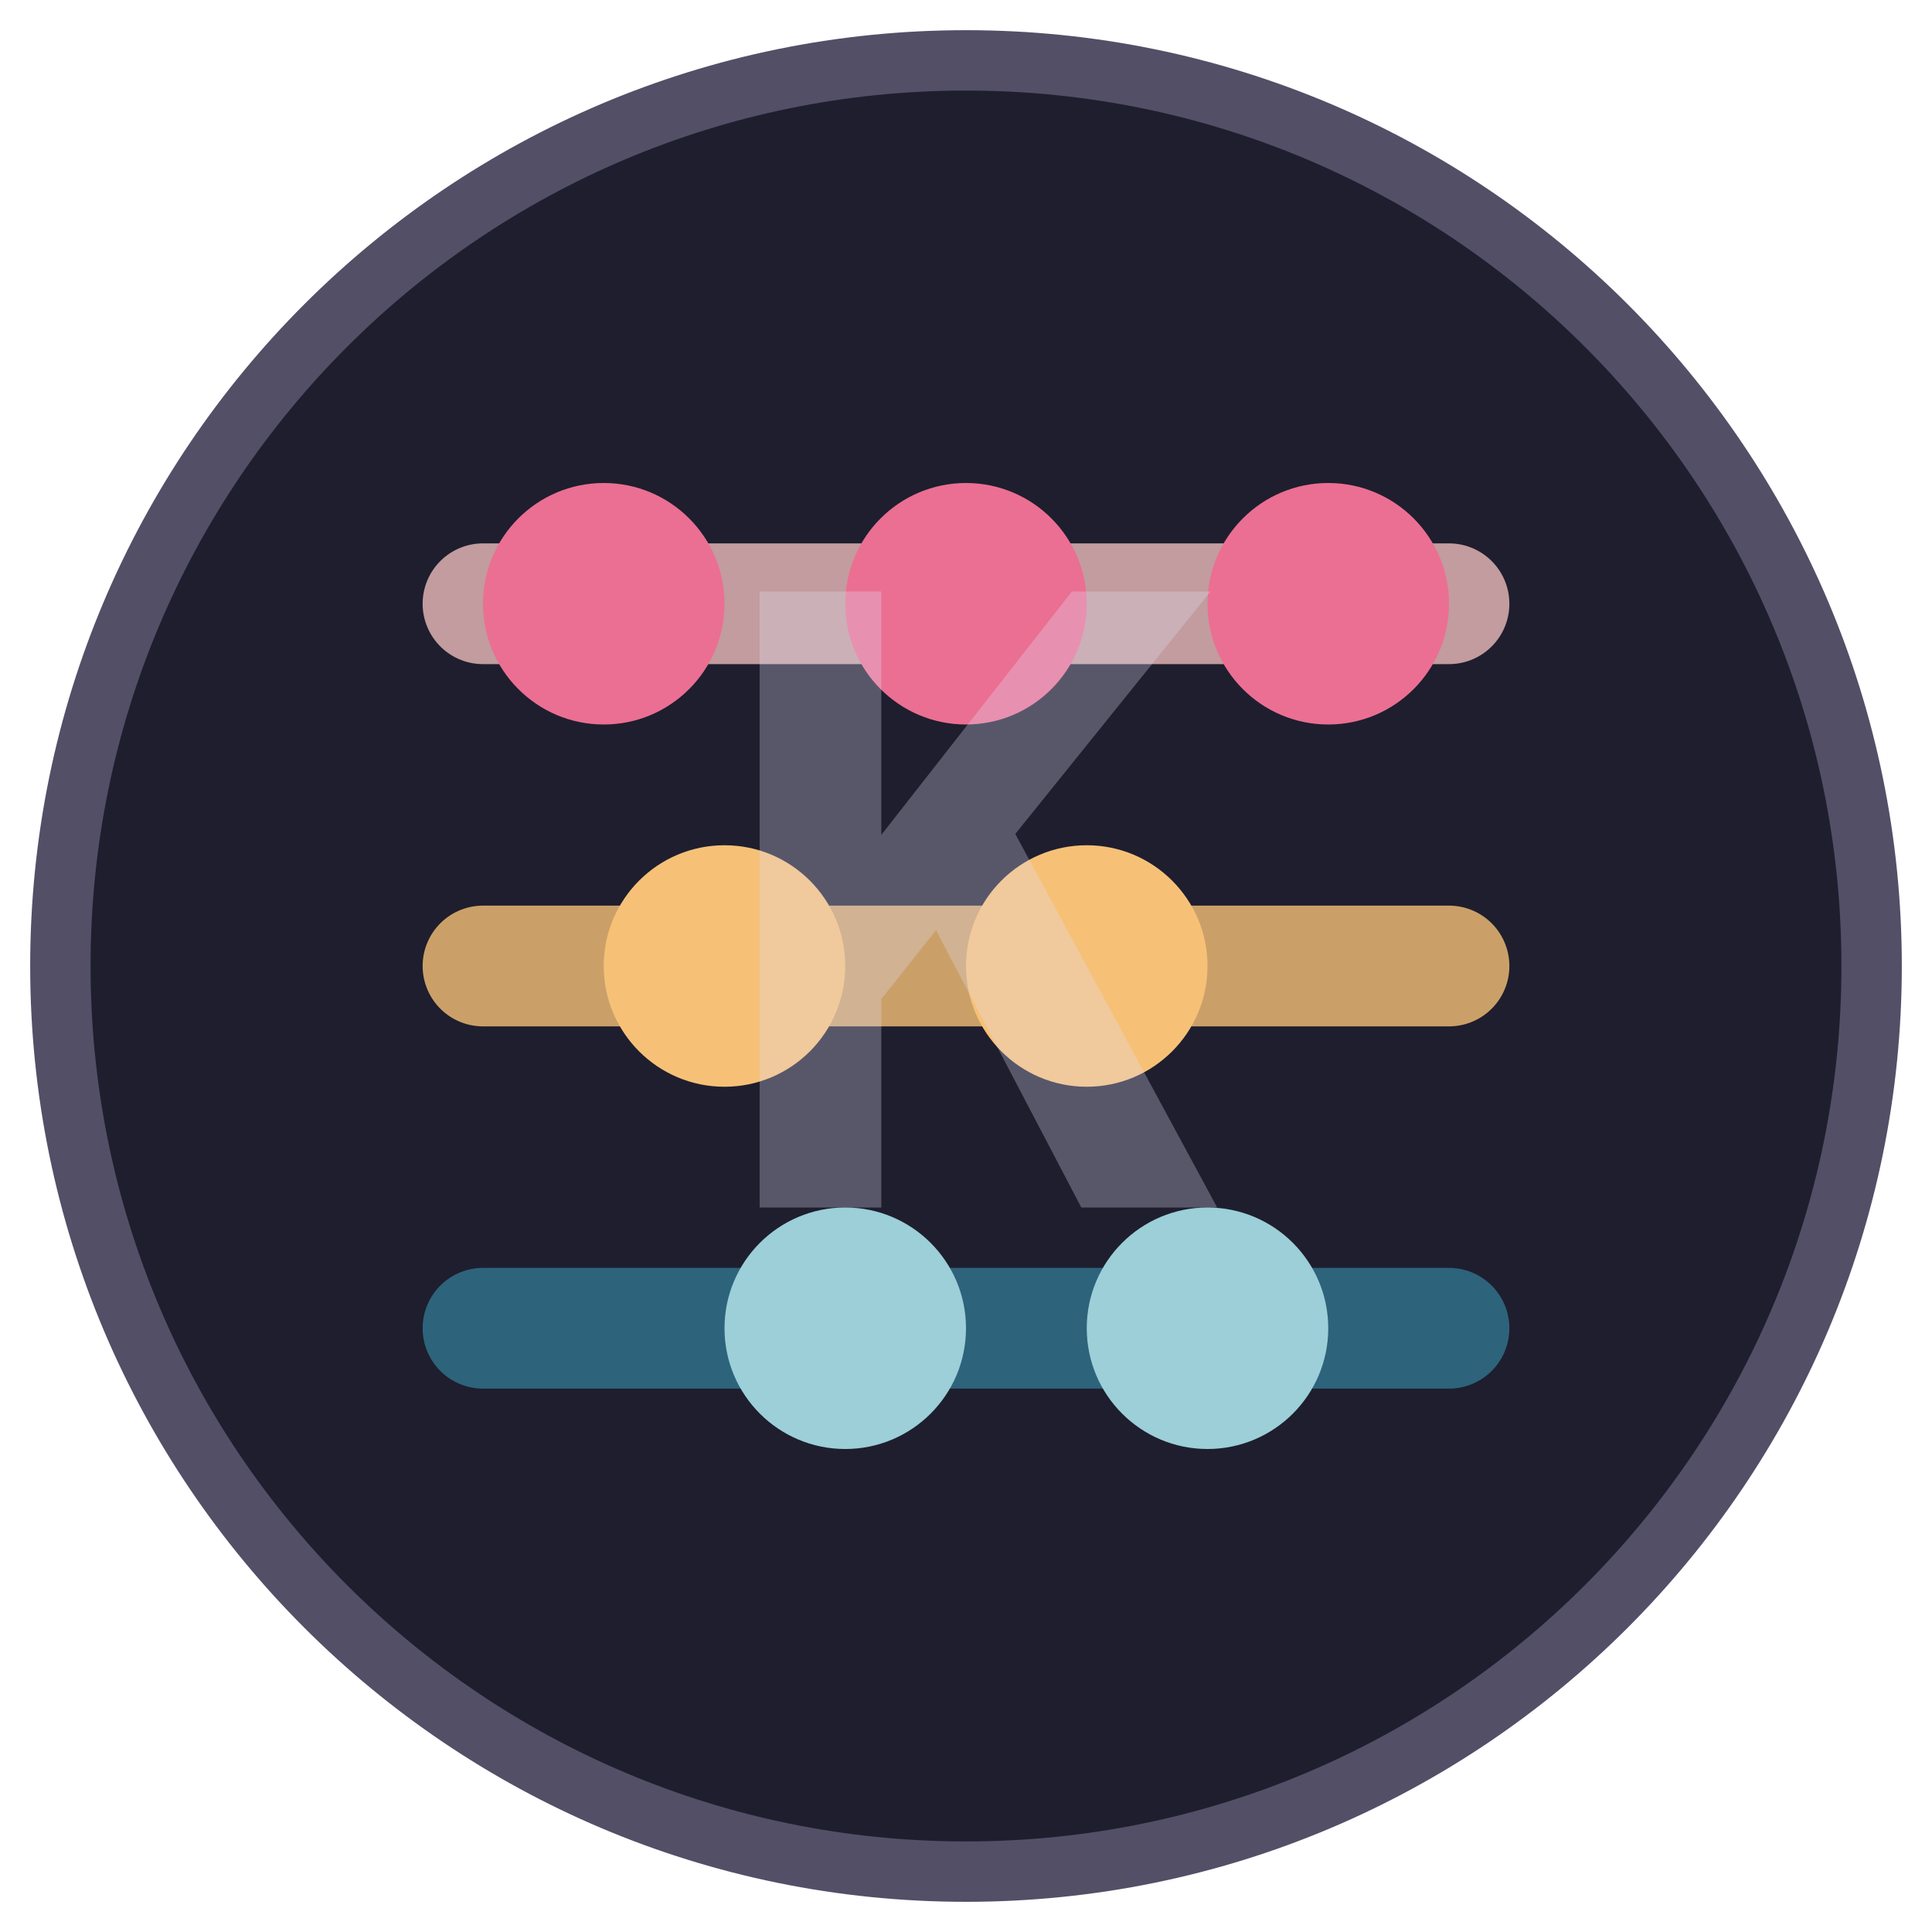
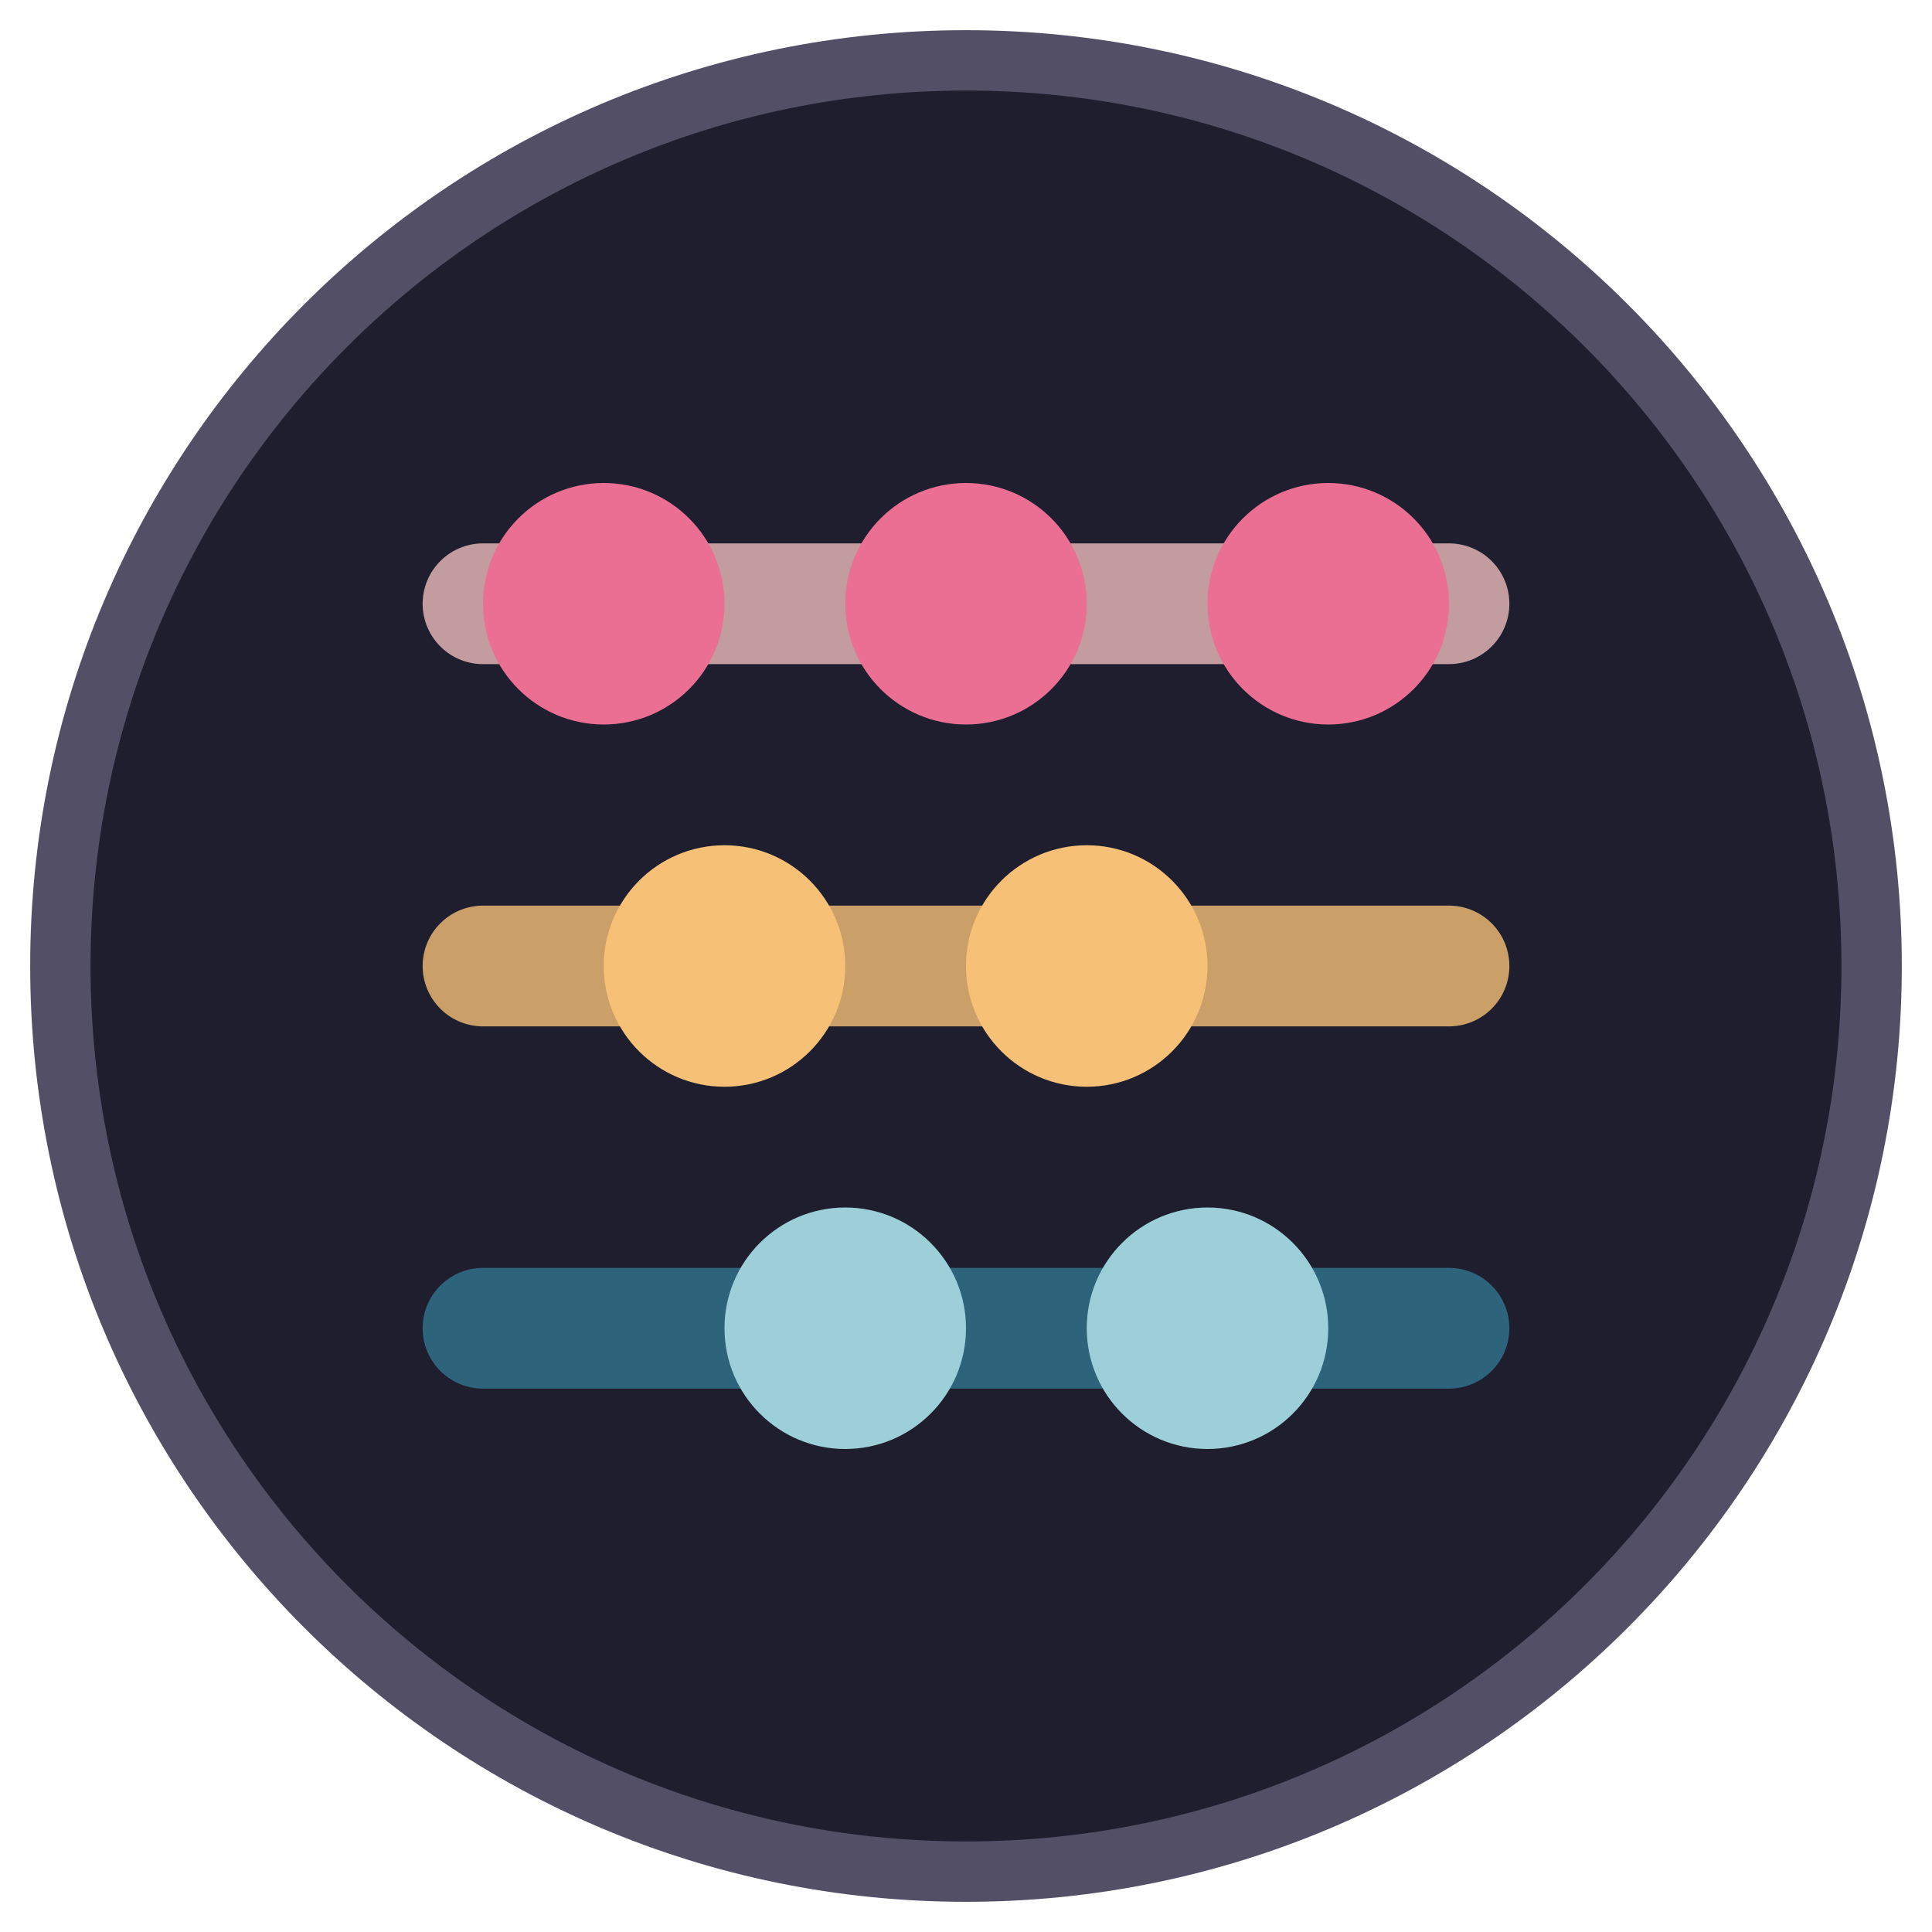
<svg xmlns="http://www.w3.org/2000/svg" viewBox="0 0 32 32" fill="none">
  <circle cx="16" cy="16" r="15" fill="#1e1e2e" stroke="#524f67" stroke-width="1" />
  <g>
    <path d="M8 10 L24 10" stroke="#ebbcba" stroke-width="2" stroke-linecap="round" opacity="0.8" />
    <path d="M8 16 L24 16" stroke="#f6c177" stroke-width="2" stroke-linecap="round" opacity="0.8" />
    <path d="M8 22 L24 22" stroke="#31748f" stroke-width="2" stroke-linecap="round" opacity="0.8" />
    <circle cx="10" cy="10" r="2" fill="#eb6f92" />
    <circle cx="16" cy="10" r="2" fill="#eb6f92" />
    <circle cx="22" cy="10" r="2" fill="#eb6f92" />
    <circle cx="12" cy="16" r="2" fill="#f6c177" />
    <circle cx="18" cy="16" r="2" fill="#f6c177" />
    <circle cx="14" cy="22" r="2" fill="#9ccfd8" />
    <circle cx="20" cy="22" r="2" fill="#9ccfd8" />
  </g>
-   <text x="16" y="20" font-family="monospace" font-size="14" font-weight="bold" fill="#e0def4" opacity="0.3" text-anchor="middle">K</text>
</svg>
